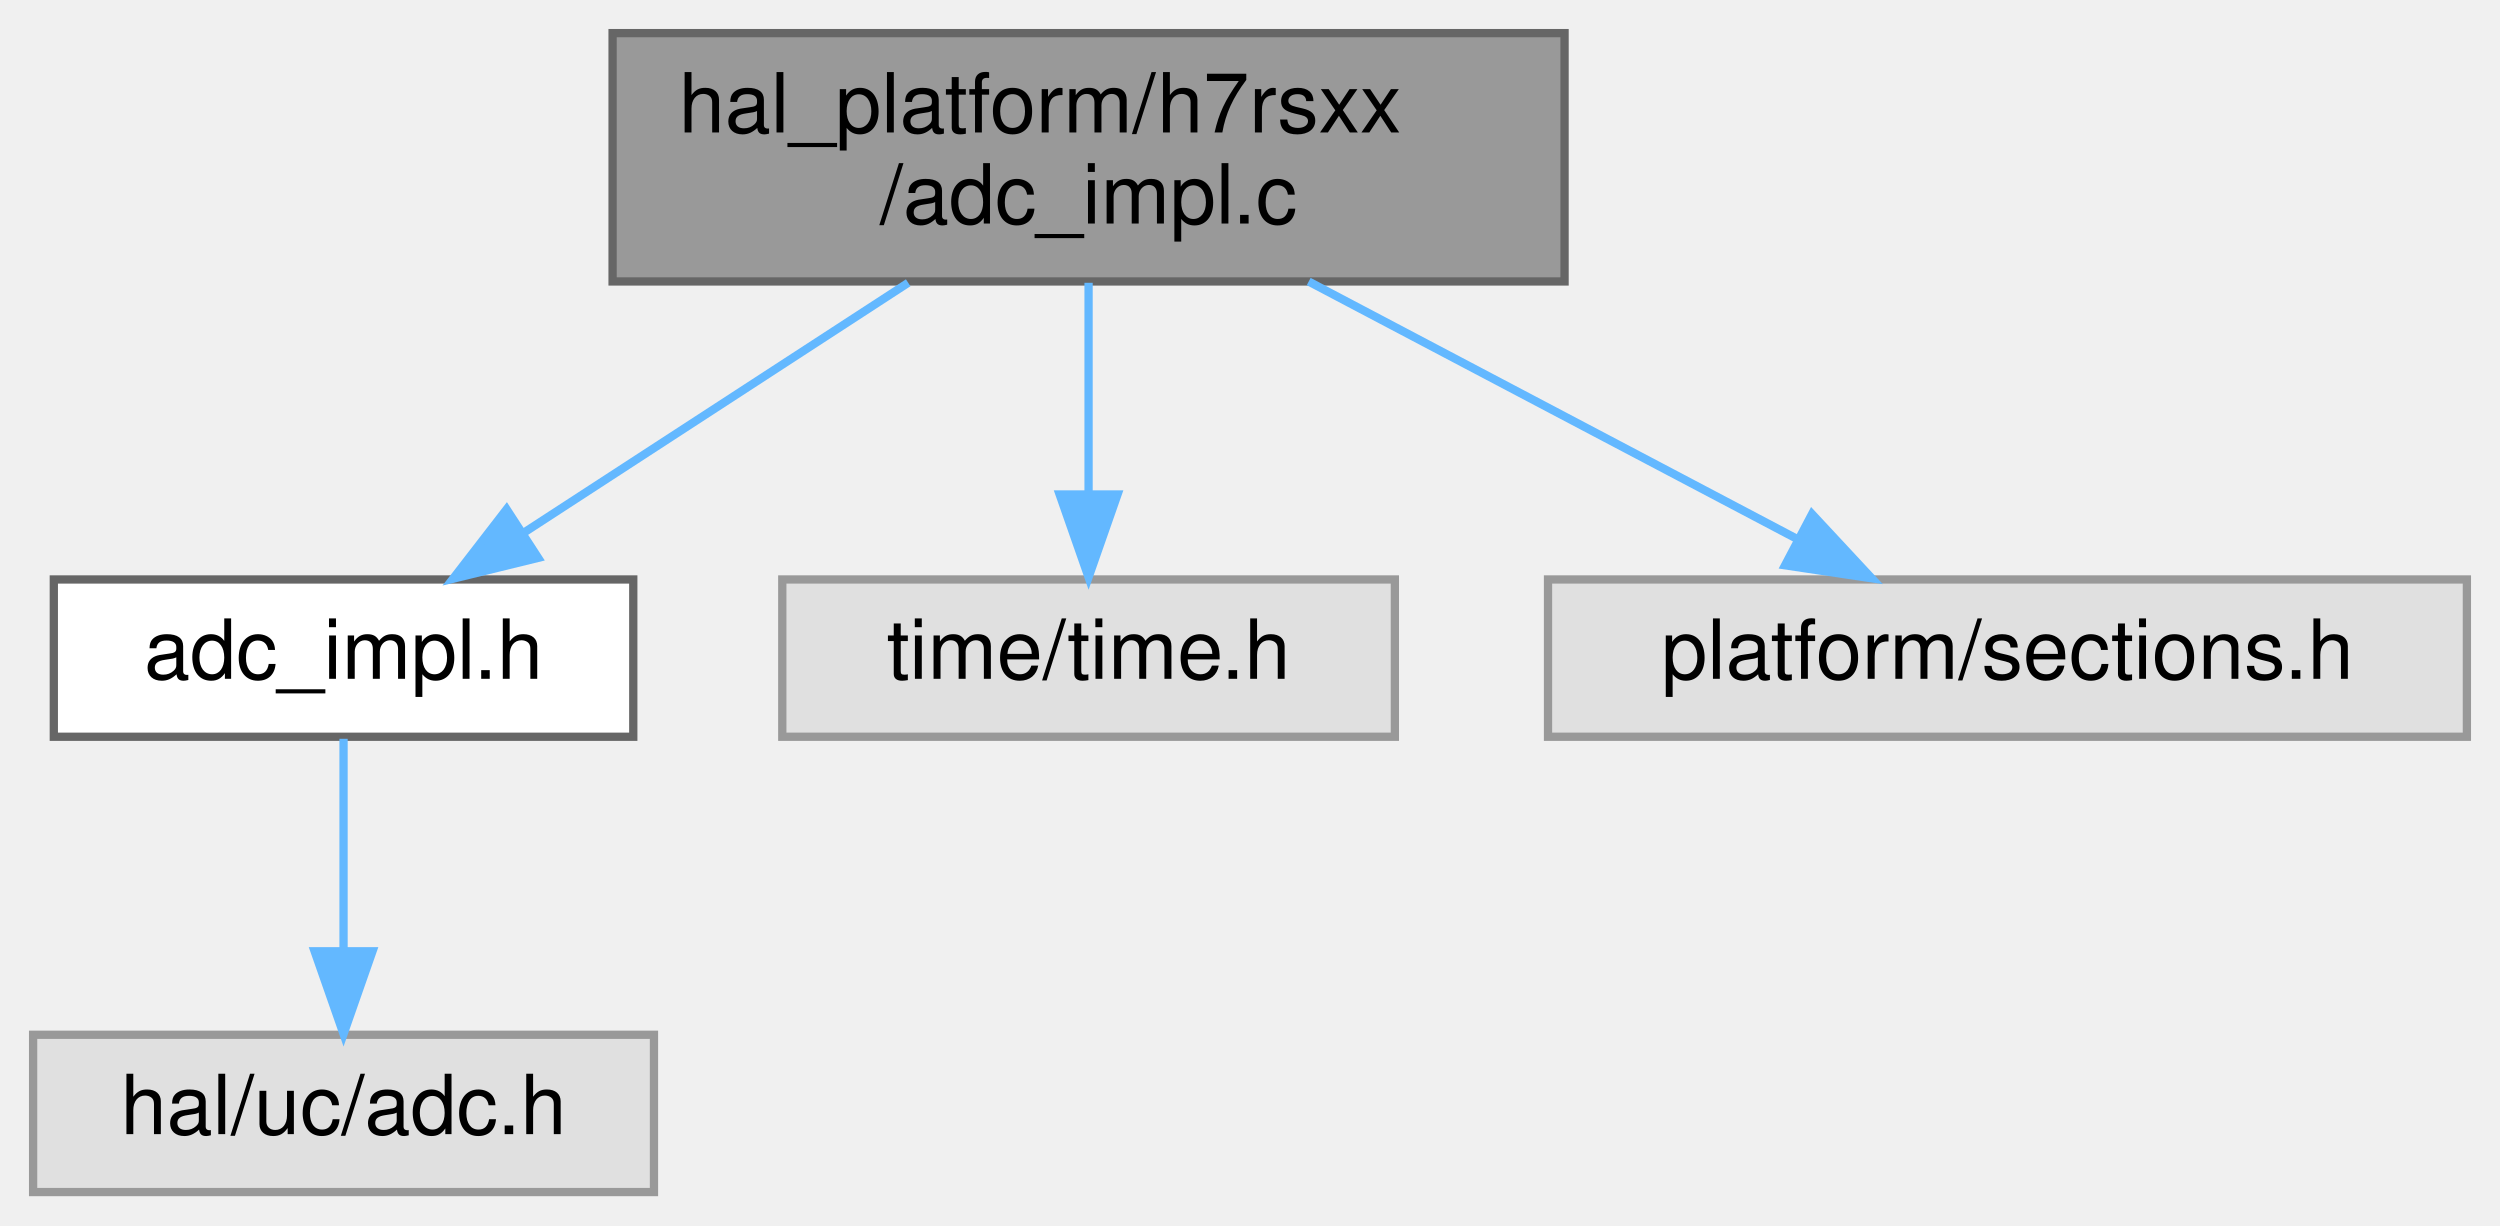
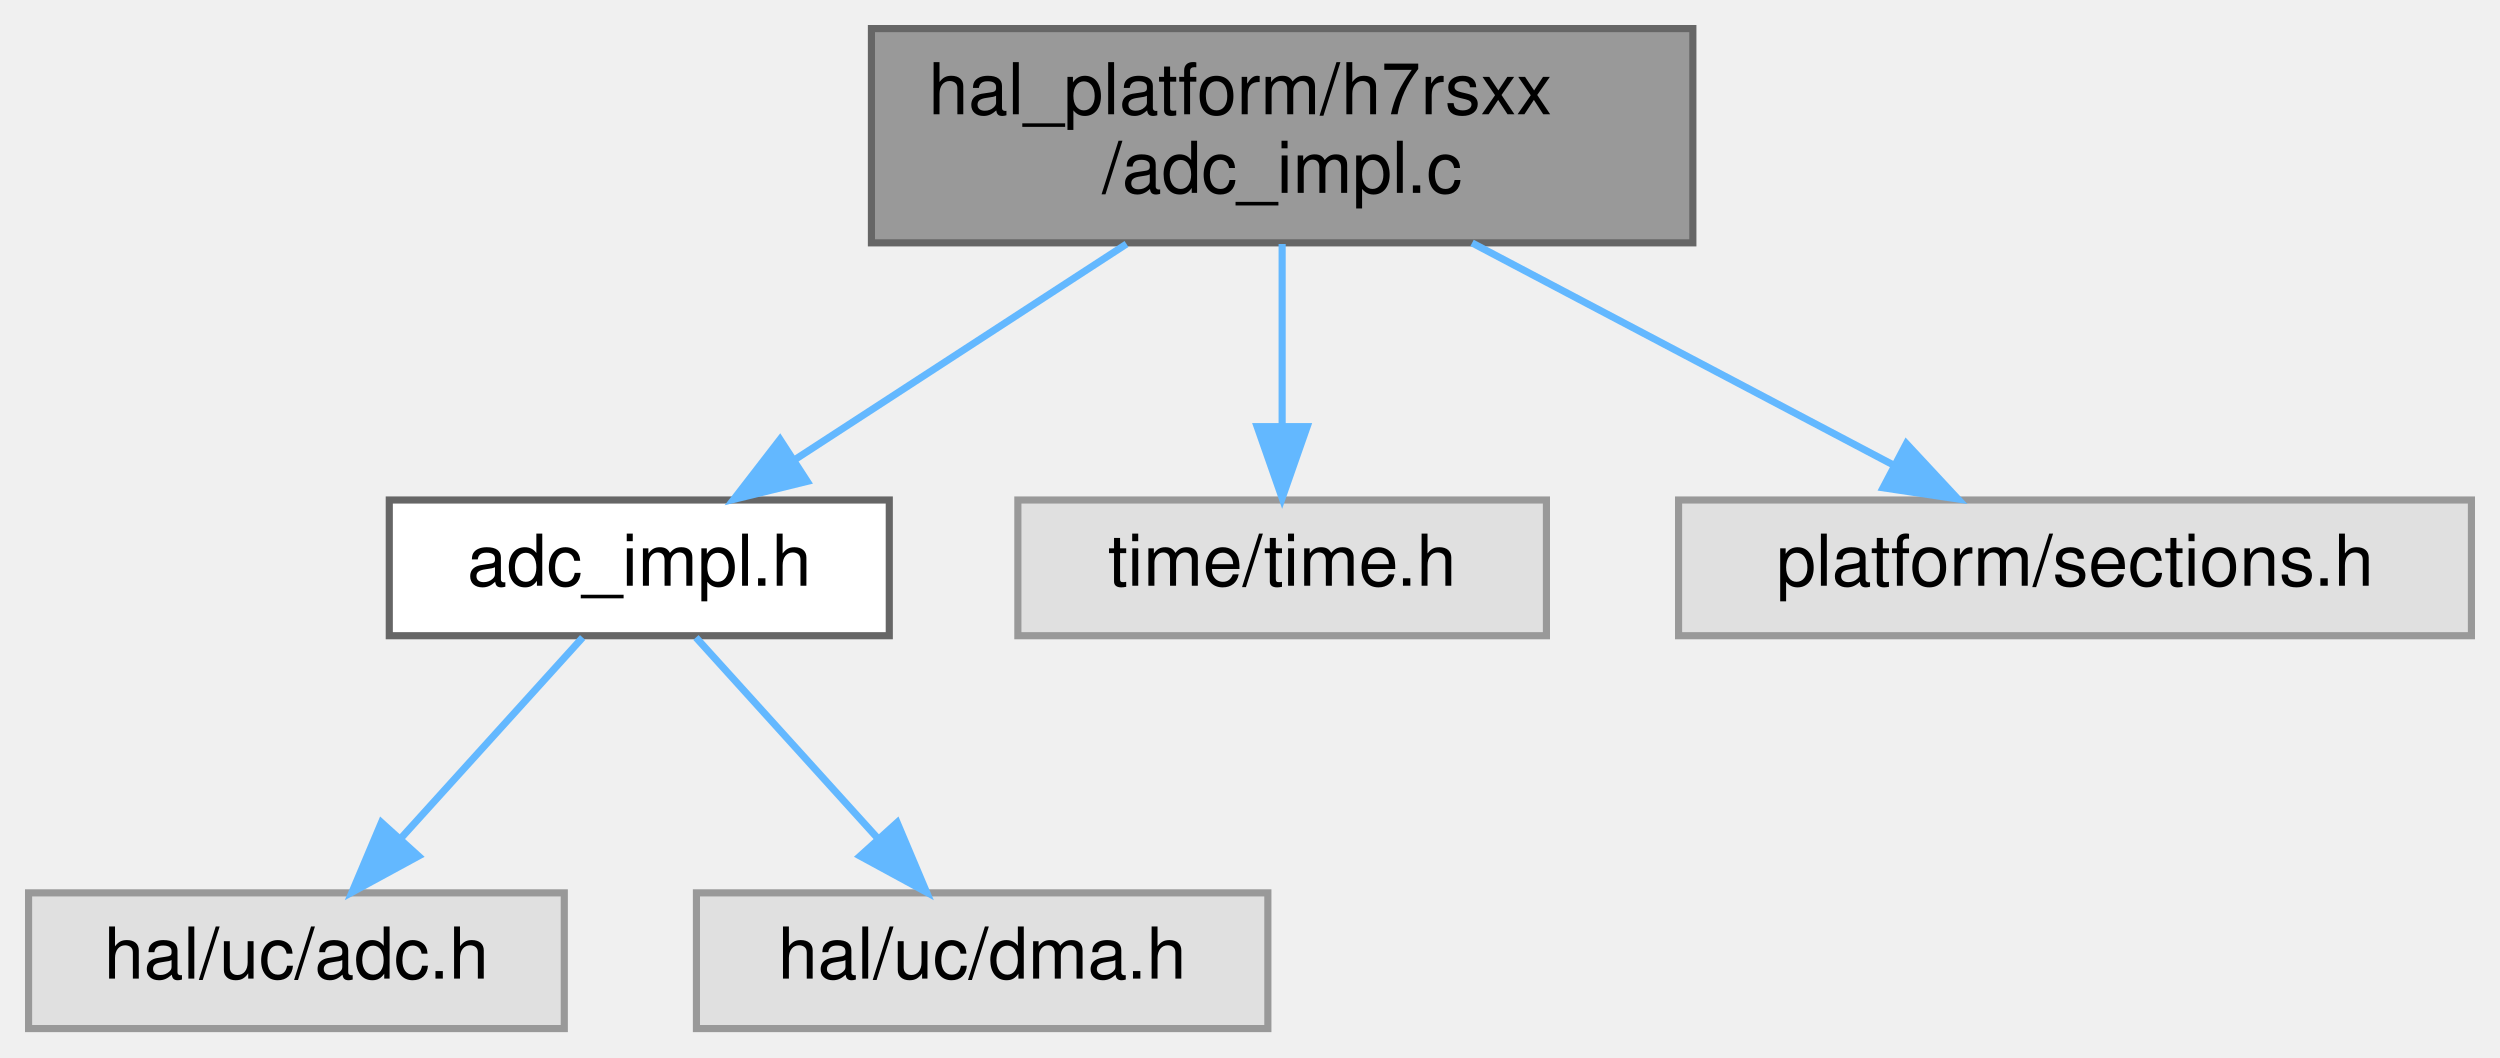
- <svg xmlns="http://www.w3.org/2000/svg" xmlns:xlink="http://www.w3.org/1999/xlink" width="302pt" height="148pt" viewBox="0.00 0.00 302.00 148.00">
+ <svg xmlns="http://www.w3.org/2000/svg" xmlns:xlink="http://www.w3.org/1999/xlink" width="350pt" height="148pt" viewBox="0.00 0.00 350.00 148.00">
  <g id="graph0" class="graph" transform="scale(1 1) rotate(0) translate(4 144)">
    <g id="Node000001" class="node">
      <g id="a_Node000001">
        <a xlink:title=" ">
-           <polygon fill="#999999" stroke="#666666" points="185,-140 70,-140 70,-110 185,-110 185,-140" />
-           <text text-anchor="start" x="78" y="-128" font-family="Helvetica,sans-Serif" font-size="10.00">hal_platform/h7rsxx</text>
-           <text text-anchor="middle" x="127.5" y="-117" font-family="Helvetica,sans-Serif" font-size="10.00">/adc_impl.c</text>
+           <polygon fill="#999999" stroke="#666666" points="233,-140 118,-140 118,-110 233,-110 233,-140" />
+           <text text-anchor="start" x="126" y="-128" font-family="Helvetica,sans-Serif" font-size="10.00">hal_platform/h7rsxx</text>
+           <text text-anchor="middle" x="175.5" y="-117" font-family="Helvetica,sans-Serif" font-size="10.00">/adc_impl.c</text>
        </a>
      </g>
    </g>
    <g id="Node000002" class="node">
      <g id="a_Node000002">
        <a xlink:href="h7rsxx_2adc__impl_8h.html" target="_top" xlink:title=" ">
-           <polygon fill="white" stroke="#666666" points="72.5,-74 2.5,-74 2.5,-55 72.5,-55 72.5,-74" />
-           <text text-anchor="middle" x="37.5" y="-62" font-family="Helvetica,sans-Serif" font-size="10.00">adc_impl.h</text>
+           <polygon fill="white" stroke="#666666" points="120.5,-74 50.5,-74 50.5,-55 120.5,-55 120.5,-74" />
+           <text text-anchor="middle" x="85.5" y="-62" font-family="Helvetica,sans-Serif" font-size="10.00">adc_impl.h</text>
        </a>
      </g>
    </g>
    <g id="edge1_Node000001_Node000002" class="edge">
      <g id="a_edge1_Node000001_Node000002">
        <a xlink:title=" ">
-           <path fill="none" stroke="#63b8ff" d="M105.71,-109.84C91.63,-100.68 73.37,-88.82 59.29,-79.66" />
-           <polygon fill="#63b8ff" stroke="#63b8ff" points="61.01,-76.61 50.72,-74.09 57.2,-82.48 61.01,-76.61" />
-         </a>
-       </g>
-     </g>
-     <g id="Node000004" class="node">
-       <g id="a_Node000004">
-         <a xlink:title=" ">
-           <polygon fill="#e0e0e0" stroke="#999999" points="164.5,-74 90.5,-74 90.5,-55 164.5,-55 164.5,-74" />
-           <text text-anchor="middle" x="127.5" y="-62" font-family="Helvetica,sans-Serif" font-size="10.00">time/time.h</text>
-         </a>
-       </g>
-     </g>
-     <g id="edge3_Node000001_Node000004" class="edge">
-       <g id="a_edge3_Node000001_Node000004">
-         <a xlink:title=" ">
-           <path fill="none" stroke="#63b8ff" d="M127.5,-109.84C127.5,-102.21 127.5,-92.7 127.5,-84.45" />
-           <polygon fill="#63b8ff" stroke="#63b8ff" points="131,-84.27 127.5,-74.27 124,-84.27 131,-84.27" />
+           <path fill="none" stroke="#63b8ff" d="M153.71,-109.84C139.63,-100.68 121.37,-88.82 107.29,-79.66" />
+           <polygon fill="#63b8ff" stroke="#63b8ff" points="109.01,-76.61 98.72,-74.09 105.2,-82.48 109.01,-76.61" />
        </a>
      </g>
    </g>
    <g id="Node000005" class="node">
      <g id="a_Node000005">
        <a xlink:title=" ">
-           <polygon fill="#e0e0e0" stroke="#999999" points="294,-74 183,-74 183,-55 294,-55 294,-74" />
-           <text text-anchor="middle" x="238.5" y="-62" font-family="Helvetica,sans-Serif" font-size="10.00">platform/sections.h</text>
+           <polygon fill="#e0e0e0" stroke="#999999" points="212.5,-74 138.5,-74 138.5,-55 212.5,-55 212.5,-74" />
+           <text text-anchor="middle" x="175.5" y="-62" font-family="Helvetica,sans-Serif" font-size="10.00">time/time.h</text>
        </a>
      </g>
    </g>
    <g id="edge4_Node000001_Node000005" class="edge">
      <g id="a_edge4_Node000001_Node000005">
        <a xlink:title=" ">
-           <path fill="none" stroke="#63b8ff" d="M154.09,-109.99C171.95,-100.58 195.34,-88.24 212.98,-78.95" />
-           <polygon fill="#63b8ff" stroke="#63b8ff" points="214.89,-81.9 222.11,-74.14 211.63,-75.71 214.89,-81.9" />
+           <path fill="none" stroke="#63b8ff" d="M175.5,-109.84C175.5,-102.21 175.5,-92.7 175.5,-84.45" />
+           <polygon fill="#63b8ff" stroke="#63b8ff" points="179,-84.27 175.5,-74.27 172,-84.27 179,-84.27" />
+         </a>
+       </g>
+     </g>
+     <g id="Node000006" class="node">
+       <g id="a_Node000006">
+         <a xlink:title=" ">
+           <polygon fill="#e0e0e0" stroke="#999999" points="342,-74 231,-74 231,-55 342,-55 342,-74" />
+           <text text-anchor="middle" x="286.5" y="-62" font-family="Helvetica,sans-Serif" font-size="10.00">platform/sections.h</text>
+         </a>
+       </g>
+     </g>
+     <g id="edge5_Node000001_Node000006" class="edge">
+       <g id="a_edge5_Node000001_Node000006">
+         <a xlink:title=" ">
+           <path fill="none" stroke="#63b8ff" d="M202.09,-109.99C219.95,-100.58 243.34,-88.24 260.98,-78.95" />
+           <polygon fill="#63b8ff" stroke="#63b8ff" points="262.89,-81.9 270.11,-74.14 259.63,-75.71 262.89,-81.9" />
        </a>
      </g>
    </g>
    <g id="Node000003" class="node">
      <g id="a_Node000003">
        <a xlink:title=" ">
          <polygon fill="#e0e0e0" stroke="#999999" points="75,-19 0,-19 0,0 75,0 75,-19" />
          <text text-anchor="middle" x="37.5" y="-7" font-family="Helvetica,sans-Serif" font-size="10.00">hal/uc/adc.h</text>
        </a>
      </g>
    </g>
    <g id="edge2_Node000002_Node000003" class="edge">
      <g id="a_edge2_Node000002_Node000003">
        <a xlink:title=" ">
-           <path fill="none" stroke="#63b8ff" d="M37.5,-54.75C37.5,-47.8 37.5,-37.85 37.5,-29.13" />
-           <polygon fill="#63b8ff" stroke="#63b8ff" points="41,-29.09 37.5,-19.09 34,-29.09 41,-29.09" />
+           <path fill="none" stroke="#63b8ff" d="M77.57,-54.75C70.65,-47.11 60.43,-35.82 52.05,-26.56" />
+           <polygon fill="#63b8ff" stroke="#63b8ff" points="54.59,-24.15 45.28,-19.09 49.4,-28.85 54.59,-24.15" />
+         </a>
+       </g>
+     </g>
+     <g id="Node000004" class="node">
+       <g id="a_Node000004">
+         <a xlink:title=" ">
+           <polygon fill="#e0e0e0" stroke="#999999" points="173.5,-19 93.5,-19 93.5,0 173.5,0 173.5,-19" />
+           <text text-anchor="middle" x="133.5" y="-7" font-family="Helvetica,sans-Serif" font-size="10.00">hal/uc/dma.h</text>
+         </a>
+       </g>
+     </g>
+     <g id="edge3_Node000002_Node000004" class="edge">
+       <g id="a_edge3_Node000002_Node000004">
+         <a xlink:title=" ">
+           <path fill="none" stroke="#63b8ff" d="M93.43,-54.75C100.35,-47.11 110.57,-35.82 118.95,-26.56" />
+           <polygon fill="#63b8ff" stroke="#63b8ff" points="121.6,-28.85 125.72,-19.09 116.41,-24.15 121.6,-28.85" />
        </a>
      </g>
    </g>
  </g>
</svg>
